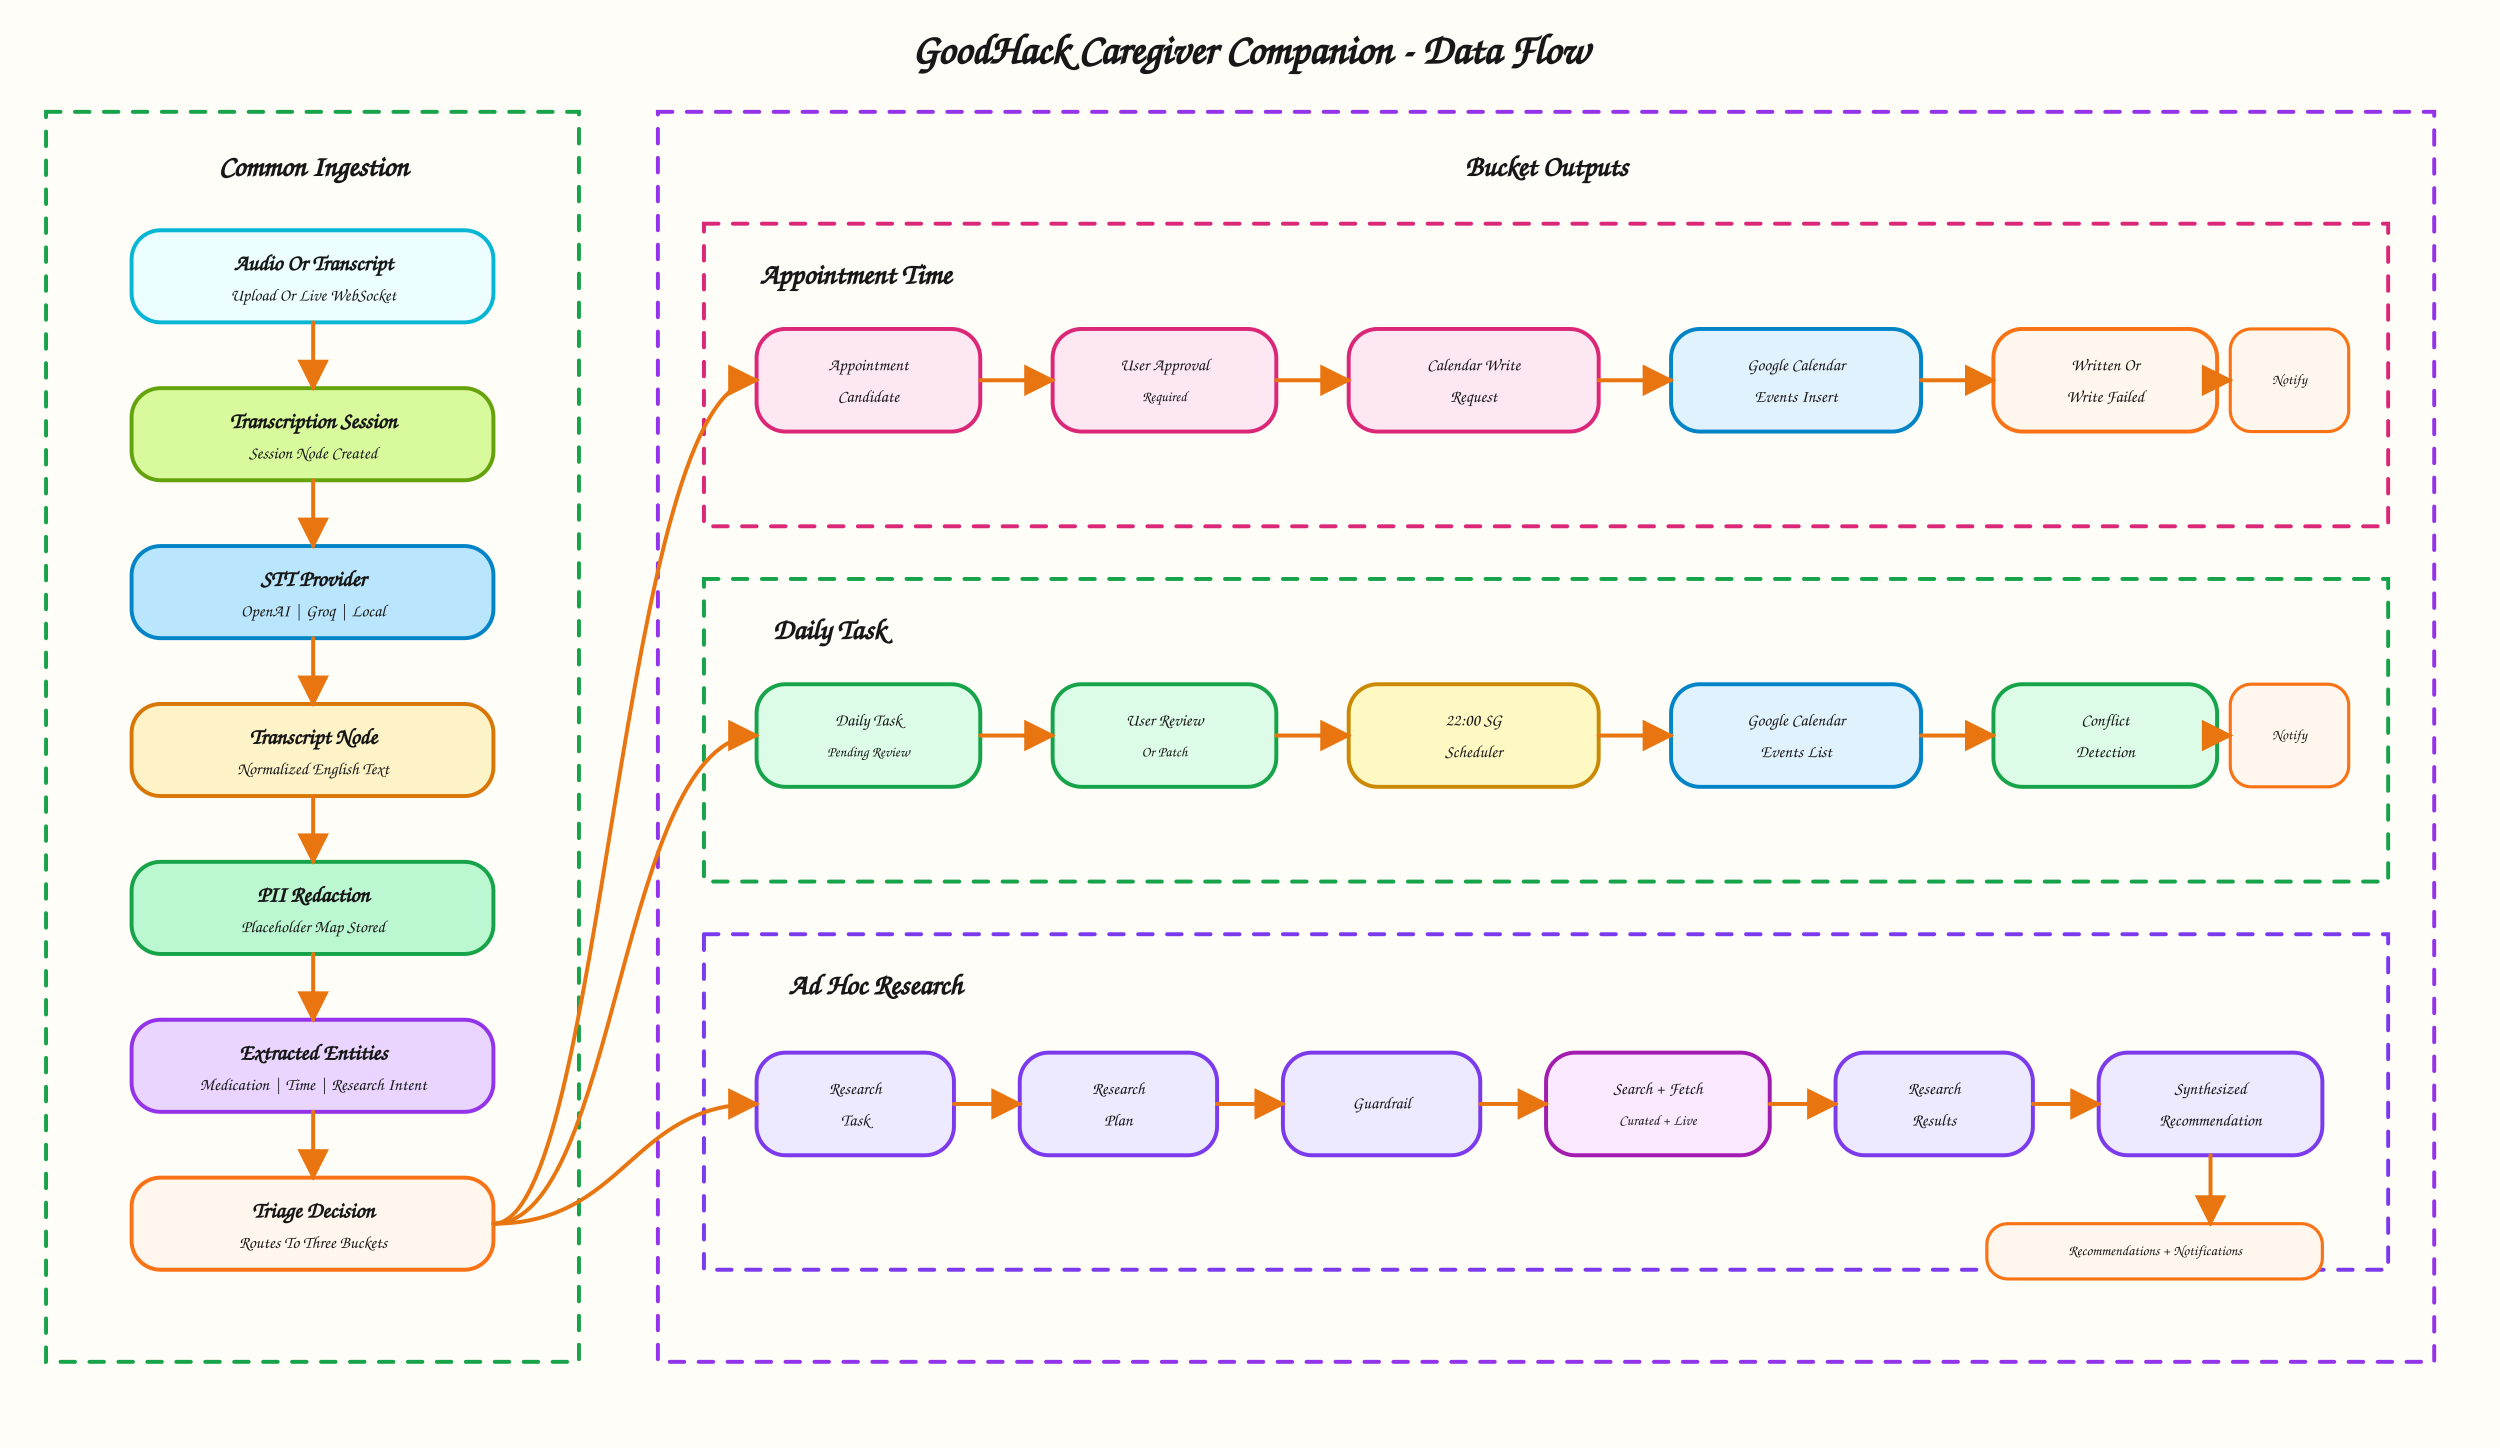
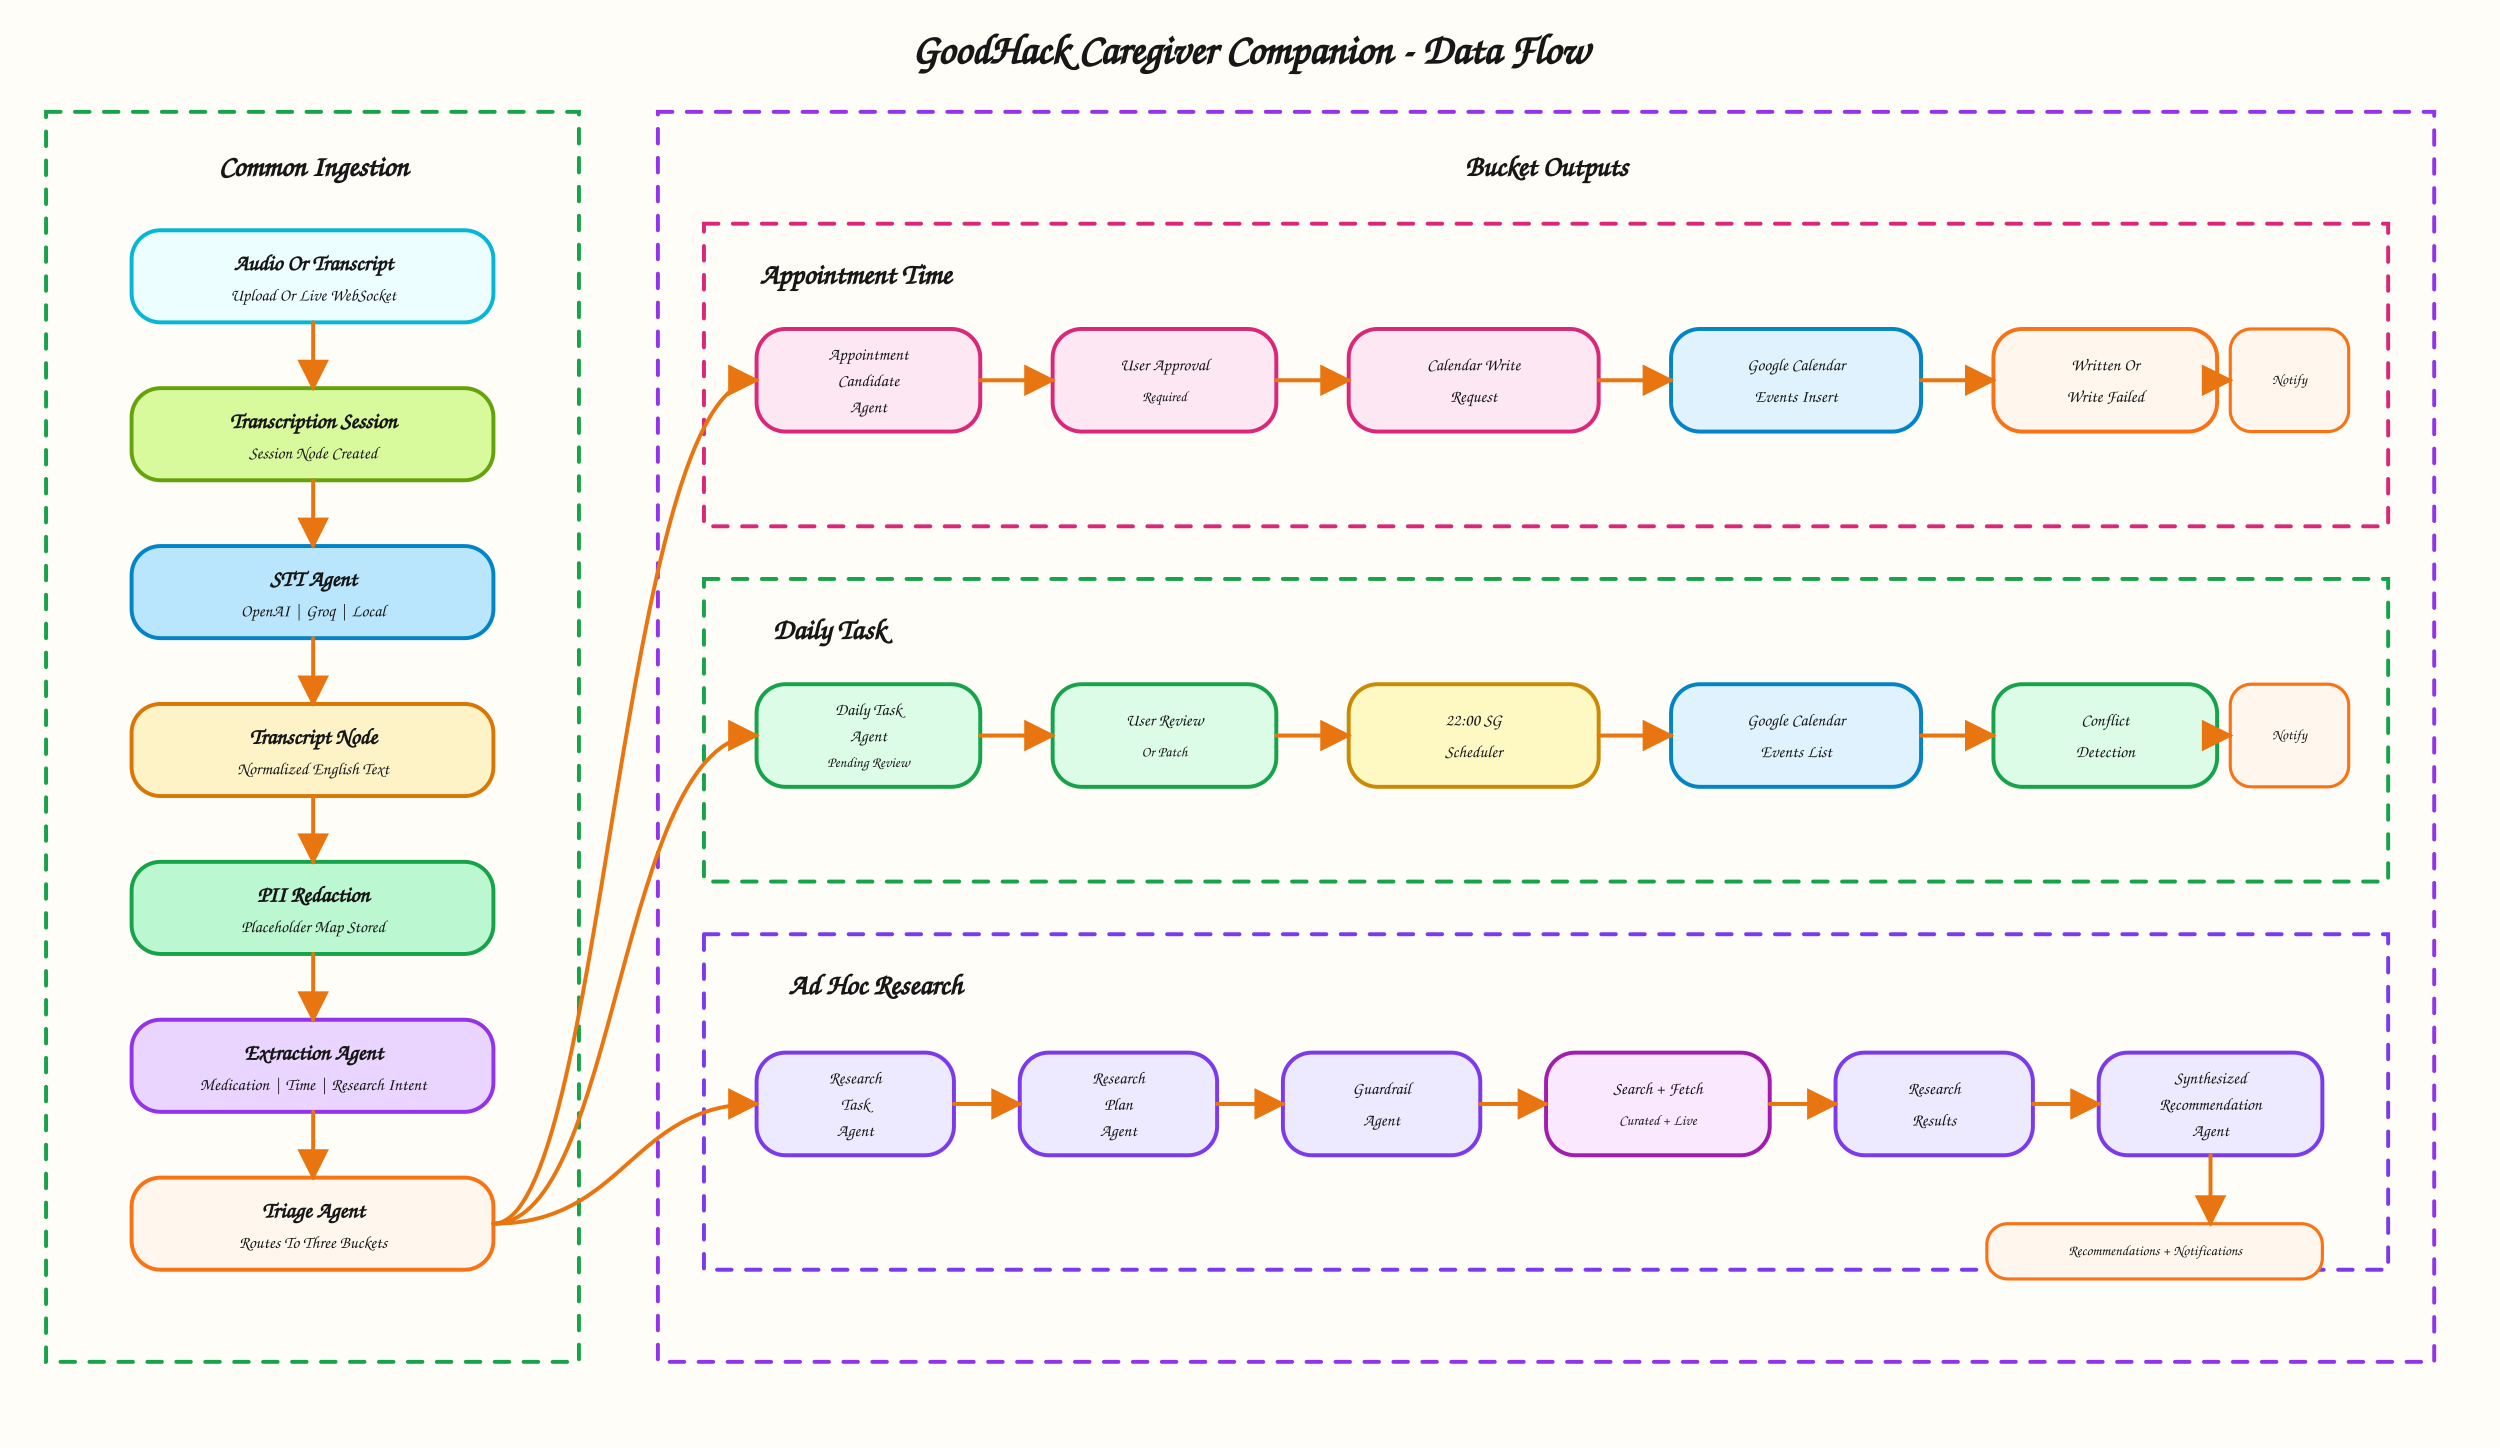
<svg xmlns="http://www.w3.org/2000/svg" width="1900" height="1100" viewBox="0 0 1900 1100">
  <defs>
    <style>
      @font-face { font-family: "VirgilLocal"; src: url("./assets/Virgil.woff2") format("woff2"); }
      .txt { font-family: "VirgilLocal", "Virgil", "Excalifont", "Comic Sans MS", "Bradley Hand", cursive; fill:#171717; text-anchor:middle; dominant-baseline:middle; }
      .title { font-size:32px; font-weight:700; }
      .section { font-size:22px; font-weight:700; }
      .node { font-size:17px; font-weight:700; }
      .small { font-size:13px; }
      .tiny { font-size:11px; }
      .box { stroke-width:3; rx:22; ry:22; }
      .thin { stroke-width:2.4; rx:16; ry:16; }
      .dash { stroke-dasharray:11 11; stroke-linecap:round; fill:none; }
      .arrow { fill:none; stroke:#e87510; stroke-width:3; stroke-linecap:round; stroke-linejoin:round; marker-end:url(#arrow); }
    </style>
    <marker id="arrow" viewBox="0 0 10 10" refX="9" refY="5" markerWidth="8" markerHeight="8" orient="auto-start-reverse">
      <path d="M 0 0 L 10 5 L 0 10 z" fill="#e87510" />
    </marker>
  </defs>
  <rect width="1900" height="1100" fill="#fffdf7" />
  <text x="950" y="40" class="txt title">GoodHack Caregiver Companion - Data Flow</text>
  <rect x="35" y="85" width="405" height="950" class="dash" stroke="#16a34a" stroke-width="3" />
  <text x="238" y="128" class="txt section">Common Ingestion</text>
  <rect x="100" y="175" width="275" height="70" class="box" fill="#ecfeff" stroke="#06b6d4" />
  <text x="238" y="201" class="txt node">Audio Or Transcript</text>
  <text x="238" y="225" class="txt small">Upload Or Live WebSocket</text>
  <rect x="100" y="295" width="275" height="70" class="box" fill="#d9f99d" stroke="#65a30d" />
  <text x="238" y="321" class="txt node">Transcription Session</text>
  <text x="238" y="345" class="txt small">Session Node Created</text>
  <rect x="100" y="415" width="275" height="70" class="box" fill="#bae6fd" stroke="#0284c7" />
-   <text x="238" y="441" class="txt node">STT Provider</text>
+   <text x="238" y="441" class="txt node">STT Agent</text>
  <text x="238" y="465" class="txt small">OpenAI | Groq | Local</text>
  <rect x="100" y="535" width="275" height="70" class="box" fill="#fef3c7" stroke="#d97706" />
  <text x="238" y="561" class="txt node">Transcript Node</text>
  <text x="238" y="585" class="txt small">Normalized English Text</text>
  <rect x="100" y="655" width="275" height="70" class="box" fill="#bbf7d0" stroke="#16a34a" />
  <text x="238" y="681" class="txt node">PII Redaction</text>
  <text x="238" y="705" class="txt small">Placeholder Map Stored</text>
  <rect x="100" y="775" width="275" height="70" class="box" fill="#e9d5ff" stroke="#9333ea" />
-   <text x="238" y="801" class="txt node">Extracted Entities</text>
+   <text x="238" y="801" class="txt node">Extraction Agent</text>
  <text x="238" y="825" class="txt small">Medication | Time | Research Intent</text>
  <rect x="100" y="895" width="275" height="70" class="box" fill="#fff7ed" stroke="#f97316" />
-   <text x="238" y="921" class="txt node">Triage Decision</text>
+   <text x="238" y="921" class="txt node">Triage Agent</text>
  <text x="238" y="945" class="txt small">Routes To Three Buckets</text>
  <path d="M238 245 L238 295" class="arrow" />
  <path d="M238 365 L238 415" class="arrow" />
  <path d="M238 485 L238 535" class="arrow" />
  <path d="M238 605 L238 655" class="arrow" />
  <path d="M238 725 L238 775" class="arrow" />
  <path d="M238 845 L238 895" class="arrow" />
  <rect x="500" y="85" width="1350" height="950" class="dash" stroke="#9333ea" stroke-width="3" />
  <text x="1175" y="128" class="txt section">Bucket Outputs</text>
  <rect x="535" y="170" width="1280" height="230" class="dash" stroke="#db2777" stroke-width="3" />
  <text x="650" y="210" class="txt section">Appointment Time</text>
  <rect x="575" y="250" width="170" height="78" class="box" fill="#fce7f3" stroke="#db2777" />
-   <text x="660" y="278" class="txt small">Appointment</text>
-   <text x="660" y="302" class="txt small">Candidate</text>
+   <text x="660" y="270" class="txt small">Appointment</text>
+   <text x="660" y="290" class="txt small">Candidate</text>
+   <text x="660" y="310" class="txt small">Agent</text>
  <rect x="800" y="250" width="170" height="78" class="box" fill="#fce7f3" stroke="#db2777" />
  <text x="885" y="278" class="txt small">User Approval</text>
  <text x="885" y="302" class="txt tiny">Required</text>
  <rect x="1025" y="250" width="190" height="78" class="box" fill="#fce7f3" stroke="#db2777" />
  <text x="1120" y="278" class="txt small">Calendar Write</text>
  <text x="1120" y="302" class="txt small">Request</text>
  <rect x="1270" y="250" width="190" height="78" class="box" fill="#e0f2fe" stroke="#0284c7" />
  <text x="1365" y="278" class="txt small">Google Calendar</text>
  <text x="1365" y="302" class="txt small">Events Insert</text>
  <rect x="1515" y="250" width="170" height="78" class="box" fill="#fff7ed" stroke="#f97316" />
  <text x="1600" y="278" class="txt small">Written Or</text>
  <text x="1600" y="302" class="txt small">Write Failed</text>
  <rect x="1695" y="250" width="90" height="78" class="thin" fill="#fff7ed" stroke="#f97316" />
  <text x="1740" y="289" class="txt tiny">Notify</text>
  <path d="M375 930 C460 930, 470 289, 575 289" class="arrow" />
  <path d="M745 289 L800 289" class="arrow" />
  <path d="M970 289 L1025 289" class="arrow" />
  <path d="M1215 289 L1270 289" class="arrow" />
  <path d="M1460 289 L1515 289" class="arrow" />
  <path d="M1685 289 L1695 289" class="arrow" />
  <rect x="535" y="440" width="1280" height="230" class="dash" stroke="#16a34a" stroke-width="3" />
  <text x="630" y="480" class="txt section">Daily Task</text>
  <rect x="575" y="520" width="170" height="78" class="box" fill="#dcfce7" stroke="#16a34a" />
-   <text x="660" y="548" class="txt small">Daily Task</text>
-   <text x="660" y="572" class="txt tiny">Pending Review</text>
+   <text x="660" y="540" class="txt small">Daily Task</text>
+   <text x="660" y="560" class="txt small">Agent</text>
+   <text x="660" y="580" class="txt tiny">Pending Review</text>
  <rect x="800" y="520" width="170" height="78" class="box" fill="#dcfce7" stroke="#16a34a" />
  <text x="885" y="548" class="txt small">User Review</text>
  <text x="885" y="572" class="txt tiny">Or Patch</text>
  <rect x="1025" y="520" width="190" height="78" class="box" fill="#fef9c3" stroke="#ca8a04" />
  <text x="1120" y="548" class="txt small">22:00 SG</text>
  <text x="1120" y="572" class="txt small">Scheduler</text>
  <rect x="1270" y="520" width="190" height="78" class="box" fill="#e0f2fe" stroke="#0284c7" />
  <text x="1365" y="548" class="txt small">Google Calendar</text>
  <text x="1365" y="572" class="txt small">Events List</text>
  <rect x="1515" y="520" width="170" height="78" class="box" fill="#dcfce7" stroke="#16a34a" />
  <text x="1600" y="548" class="txt small">Conflict</text>
  <text x="1600" y="572" class="txt small">Detection</text>
  <rect x="1695" y="520" width="90" height="78" class="thin" fill="#fff7ed" stroke="#f97316" />
  <text x="1740" y="559" class="txt tiny">Notify</text>
  <path d="M375 930 C470 930, 470 559, 575 559" class="arrow" />
  <path d="M745 559 L800 559" class="arrow" />
  <path d="M970 559 L1025 559" class="arrow" />
  <path d="M1215 559 L1270 559" class="arrow" />
  <path d="M1460 559 L1515 559" class="arrow" />
  <path d="M1685 559 L1695 559" class="arrow" />
  <rect x="535" y="710" width="1280" height="255" class="dash" stroke="#7c3aed" stroke-width="3" />
  <text x="665" y="750" class="txt section">Ad Hoc Research</text>
  <rect x="575" y="800" width="150" height="78" class="box" fill="#ede9fe" stroke="#7c3aed" />
-   <text x="650" y="828" class="txt small">Research</text>
-   <text x="650" y="852" class="txt small">Task</text>
+   <text x="650" y="820" class="txt small">Research</text>
+   <text x="650" y="840" class="txt small">Task</text>
+   <text x="650" y="860" class="txt small">Agent</text>
  <rect x="775" y="800" width="150" height="78" class="box" fill="#ede9fe" stroke="#7c3aed" />
-   <text x="850" y="828" class="txt small">Research</text>
-   <text x="850" y="852" class="txt small">Plan</text>
+   <text x="850" y="820" class="txt small">Research</text>
+   <text x="850" y="840" class="txt small">Plan</text>
+   <text x="850" y="860" class="txt small">Agent</text>
  <rect x="975" y="800" width="150" height="78" class="box" fill="#ede9fe" stroke="#7c3aed" />
-   <text x="1050" y="839" class="txt small">Guardrail</text>
+   <text x="1050" y="828" class="txt small">Guardrail</text>
+   <text x="1050" y="852" class="txt small">Agent</text>
  <rect x="1175" y="800" width="170" height="78" class="box" fill="#fae8ff" stroke="#a21caf" />
  <text x="1260" y="828" class="txt small">Search + Fetch</text>
  <text x="1260" y="852" class="txt tiny">Curated + Live</text>
  <rect x="1395" y="800" width="150" height="78" class="box" fill="#ede9fe" stroke="#7c3aed" />
  <text x="1470" y="828" class="txt small">Research</text>
  <text x="1470" y="852" class="txt small">Results</text>
  <rect x="1595" y="800" width="170" height="78" class="box" fill="#ede9fe" stroke="#7c3aed" />
-   <text x="1680" y="828" class="txt small">Synthesized</text>
-   <text x="1680" y="852" class="txt small">Recommendation</text>
+   <text x="1680" y="820" class="txt small">Synthesized</text>
+   <text x="1680" y="840" class="txt small">Recommendation</text>
+   <text x="1680" y="860" class="txt small">Agent</text>
  <path d="M375 930 C475 930, 480 839, 575 839" class="arrow" />
  <path d="M725 839 L775 839" class="arrow" />
  <path d="M925 839 L975 839" class="arrow" />
  <path d="M1125 839 L1175 839" class="arrow" />
  <path d="M1345 839 L1395 839" class="arrow" />
  <path d="M1545 839 L1595 839" class="arrow" />
  <rect x="1510" y="930" width="255" height="42" class="thin" fill="#fff7ed" stroke="#f97316" />
  <text x="1638" y="951" class="txt tiny">Recommendations + Notifications</text>
  <path d="M1680 878 L1680 930" class="arrow" />
</svg>
